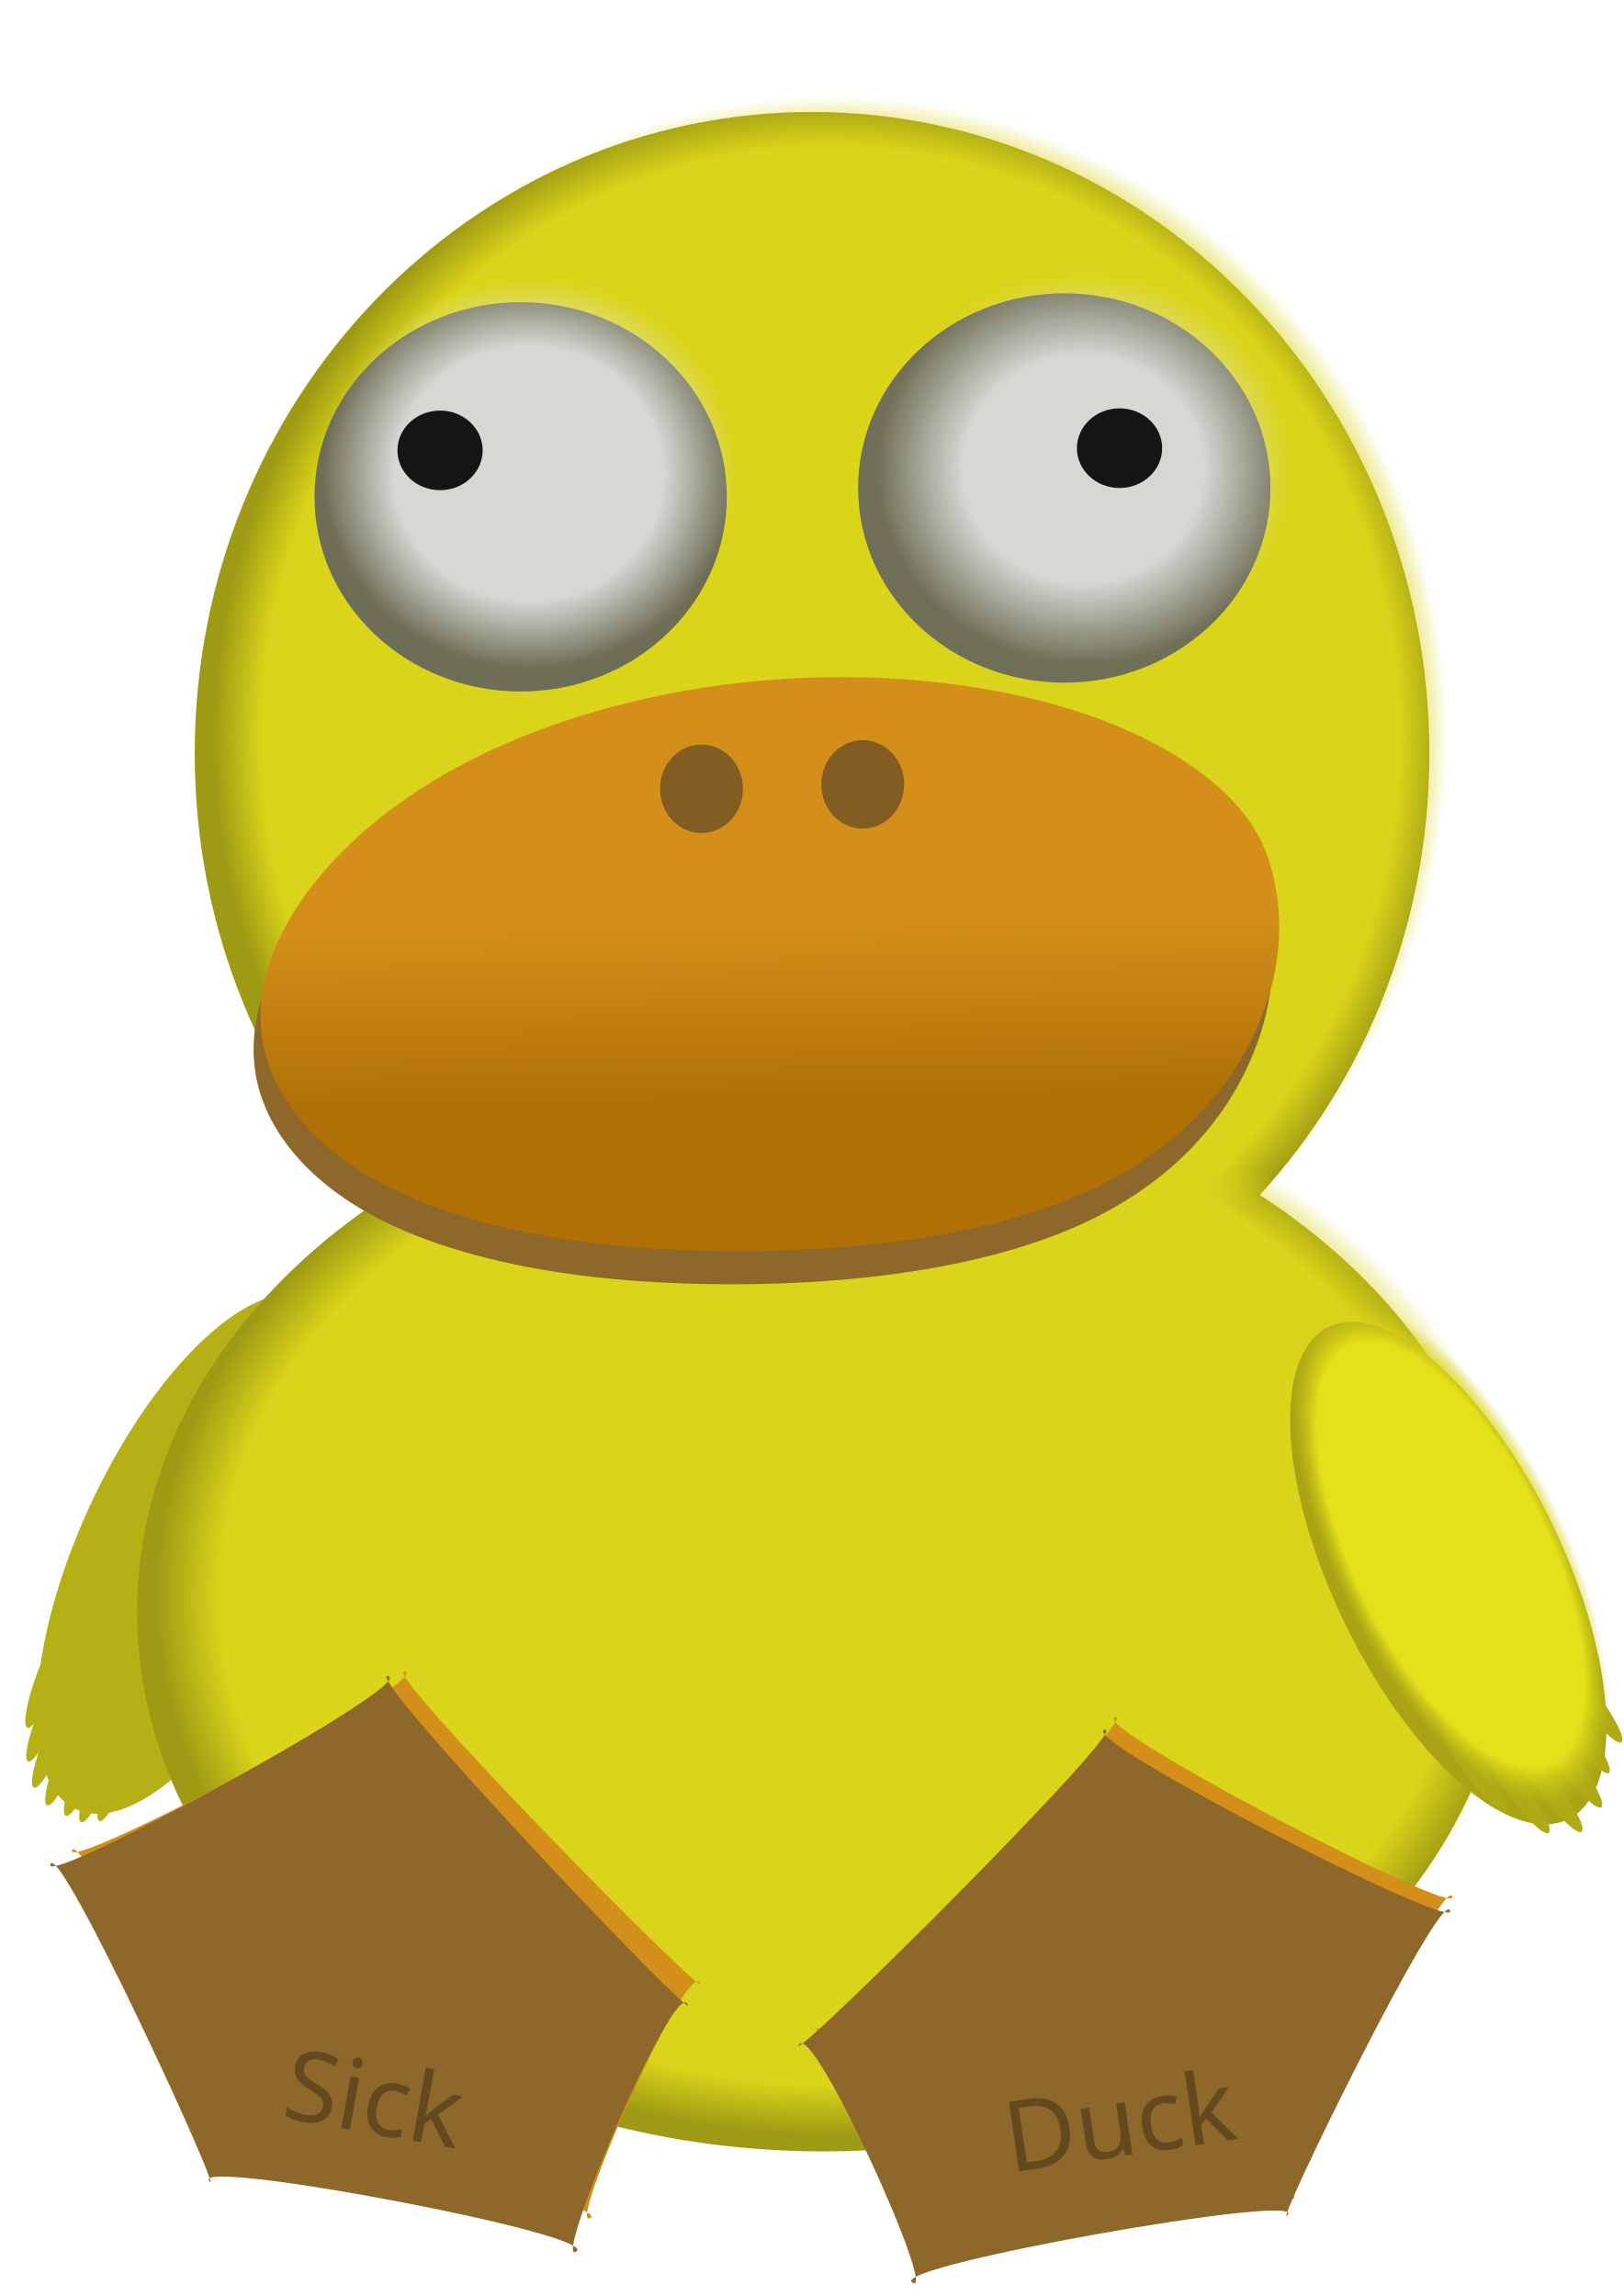
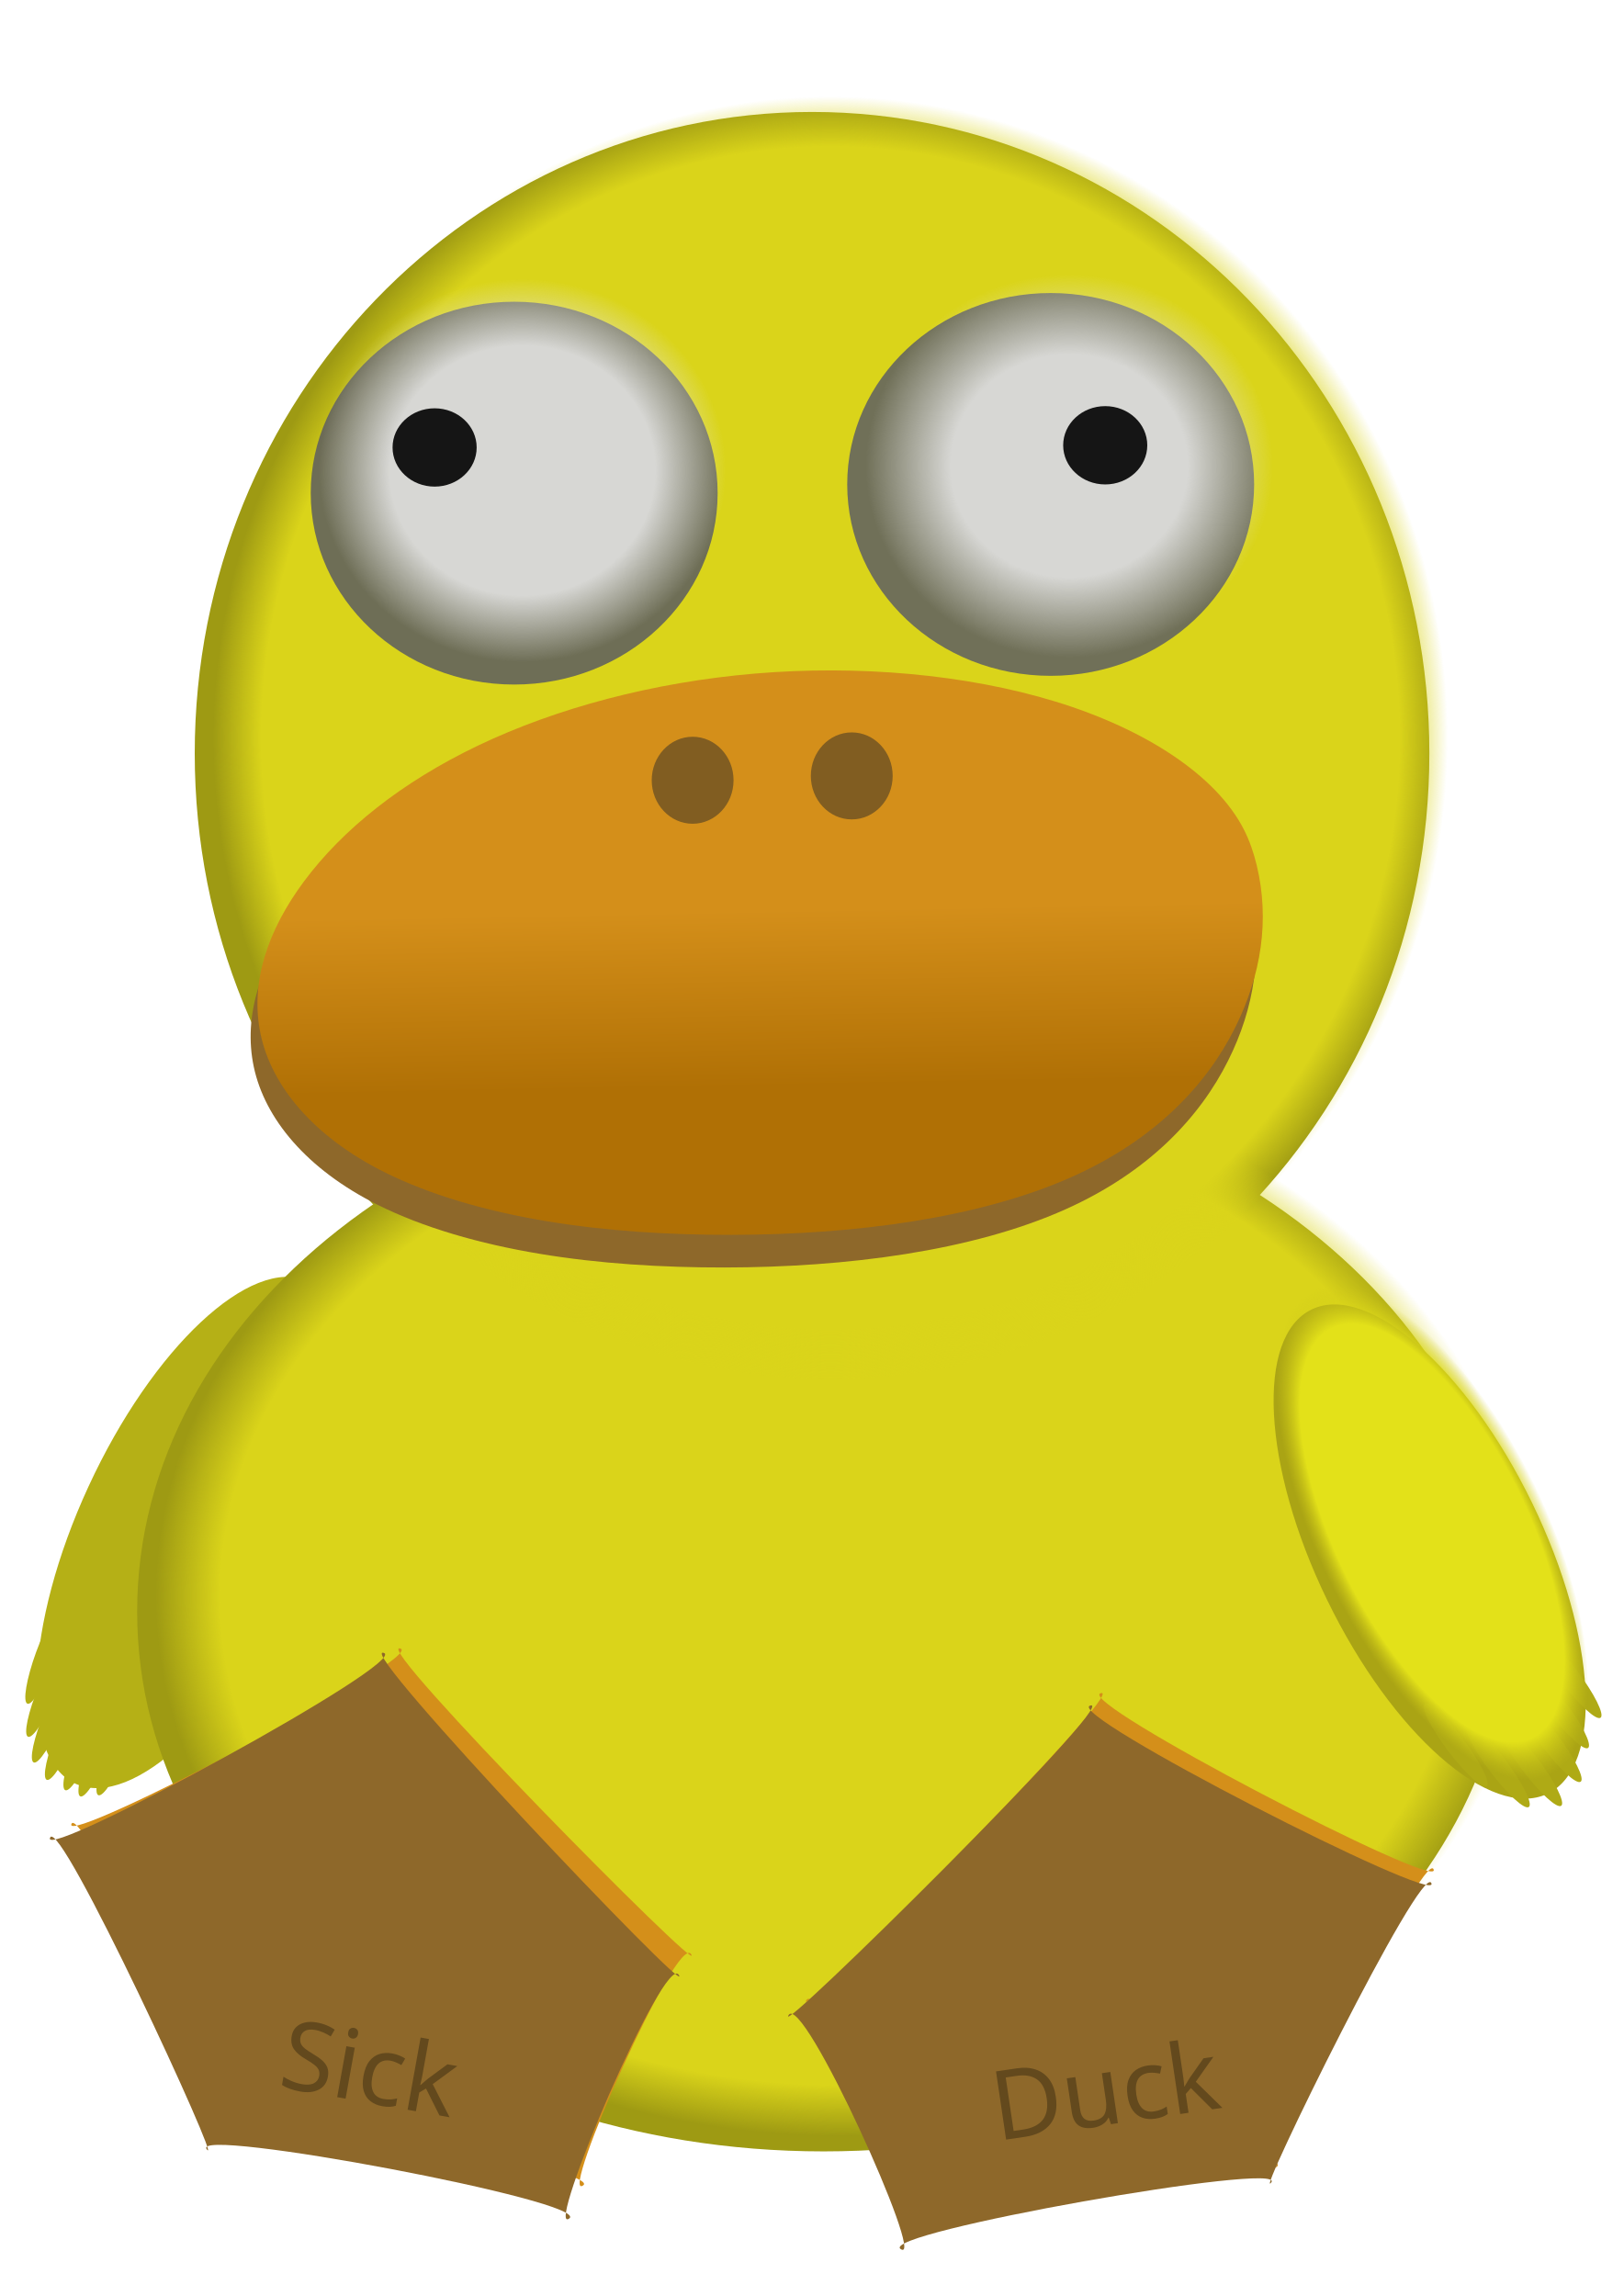
<svg xmlns="http://www.w3.org/2000/svg" xmlns:xlink="http://www.w3.org/1999/xlink" width="210mm" height="297mm" viewBox="0 0 210 297" version="1.1" id="svg1">
  <defs id="defs1">
    <linearGradient id="linearGradient37">
      <stop style="stop-color:#d48f1a;stop-opacity:1;" offset="0.421" id="stop38" />
      <stop style="stop-color:#b07005;stop-opacity:1;" offset="0.749" id="stop39" />
    </linearGradient>
    <linearGradient id="linearGradient36">
      <stop style="stop-color:#e3e119;stop-opacity:1;" offset="0.846" id="stop36" />
      <stop style="stop-color:#ccc618;stop-opacity:0;" offset="1" id="stop37" />
    </linearGradient>
    <rect x="105.287" y="953.716" width="136.975" height="80.754" id="rect36" />
    <rect x="422.17" y="992.56" width="227.951" height="68.488" id="rect35" />
    <linearGradient id="linearGradient33">
      <stop style="stop-color:#dad41a;stop-opacity:1;" offset="0.906" id="stop34" />
      <stop style="stop-color:#dad41a;stop-opacity:0;" offset="1" id="stop35" />
    </linearGradient>
    <linearGradient id="linearGradient31">
      <stop style="stop-color:#dad41a;stop-opacity:1;" offset="0.922" id="stop32" />
      <stop style="stop-color:#dad41a;stop-opacity:0;" offset="1" id="stop33" />
    </linearGradient>
    <linearGradient id="linearGradient29">
      <stop style="stop-color:#e6e6e6;stop-opacity:0.874;" offset="0.653" id="stop30" />
      <stop style="stop-color:#e6e6e6;stop-opacity:0;" offset="1" id="stop31" />
    </linearGradient>
    <linearGradient id="linearGradient28">
      <stop style="stop-color:#e6e6e6;stop-opacity:0.874;" offset="0.582" id="stop28" />
      <stop style="stop-color:#e6e6e6;stop-opacity:0;" offset="1" id="stop29" />
    </linearGradient>
-     <radialGradient xlink:href="#linearGradient28" id="radialGradient29" cx="137.647" cy="63.124" fx="137.647" fy="63.124" r="26.663" gradientTransform="matrix(1,0,0,0.94436,2.434123,1.078101)" gradientUnits="userSpaceOnUse" />
-     <radialGradient xlink:href="#linearGradient29" id="radialGradient31" cx="67.34" cy="64.269" fx="67.34" fy="64.269" r="26.663" gradientTransform="matrix(1,0,0,0.94436,1.081832,0.6008662)" gradientUnits="userSpaceOnUse" />
+     <radialGradient xlink:href="#linearGradient28" id="radialGradient29" cx="137.647" cy="63.124" fx="137.647" fy="63.124" r="26.663" gradientTransform="matrix(0.9869064,0,0,0.9286333,2.44512,1.651516)" gradientUnits="userSpaceOnUse" />
+     <radialGradient xlink:href="#linearGradient29" id="radialGradient31" cx="67.34" cy="64.269" fx="67.34" fy="64.269" r="26.663" gradientTransform="matrix(0.9869064,0,0,0.9286333,1.110536,1.182228)" gradientUnits="userSpaceOnUse" />
    <radialGradient xlink:href="#linearGradient31" id="radialGradient33" cx="112.311" cy="141.904" fx="112.311" fy="141.904" r="95.553" gradientTransform="matrix(1,0,0,1.08209,0,-11.64884)" gradientUnits="userSpaceOnUse" />
    <radialGradient xlink:href="#linearGradient33" id="radialGradient35" cx="114.094" cy="280.242" fx="114.094" fy="280.242" r="106.25" gradientTransform="matrix(1,0,0,0.8187919,0,50.7822)" gradientUnits="userSpaceOnUse" />
    <radialGradient xlink:href="#linearGradient36" id="radialGradient37" cx="193.334" cy="206.676" fx="193.334" fy="206.676" r="14.887" gradientTransform="matrix(1,0,0,2.262892,0,-261.0095)" gradientUnits="userSpaceOnUse" />
    <linearGradient xlink:href="#linearGradient37" id="linearGradient39" x1="99.871" y1="93.687" x2="105.636" y2="258.756" gradientUnits="userSpaceOnUse" />
  </defs>
  <g id="layer13">
-     <g id="g31" style="fill:#b5b016;fill-opacity:1" transform="translate(0.5409162,4.597788)">
+     <g id="g31" style="fill:#b5b016;fill-opacity:1" transform="matrix(0.9869064,0,0,0.9833466,0.5767028,5.112588)">
      <ellipse style="fill:#b5b016;fill-opacity:1;stroke-width:1.037;stroke-linecap:round" id="ellipse26" cx="88.256" cy="198.329" rx="1.248" ry="6.774" transform="rotate(22.48898)" />
      <ellipse style="fill:#b5b016;fill-opacity:1;stroke-width:1.037;stroke-linecap:round" id="ellipse24" cx="90.236" cy="201.168" rx="1.248" ry="6.774" transform="rotate(22.48898)" />
      <ellipse style="fill:#b5b016;fill-opacity:1;stroke-width:1.037;stroke-linecap:round" id="ellipse24-6" cx="92.691" cy="202.625" rx="1.248" ry="6.774" transform="rotate(22.48898)" />
      <ellipse style="fill:#b5b016;fill-opacity:1;stroke-width:1.037;stroke-linecap:round" id="ellipse24-2" cx="95.454" cy="202.958" rx="1.248" ry="6.774" transform="rotate(22.48898)" />
      <ellipse style="fill:#b5b016;fill-opacity:1;stroke-width:1.037;stroke-linecap:round" id="ellipse24-3" cx="97.585" cy="202.957" rx="1.248" ry="6.774" transform="rotate(22.48898)" />
      <ellipse style="fill:#b5b016;fill-opacity:1;stroke-width:1.037;stroke-linecap:round" id="ellipse24-0" cx="99.709" cy="201.909" rx="1.248" ry="6.774" transform="rotate(22.48898)" />
      <ellipse style="fill:#b5b016;fill-opacity:1;stroke-width:1.037;stroke-linecap:round" id="ellipse24-7" cx="77.515" cy="197.983" rx="1.248" ry="6.774" transform="rotate(19.94654)" />
      <ellipse style="fill:#b5b016;fill-opacity:1;stroke-width:1.009;stroke-linecap:round" id="ellipse10" cx="104.336" cy="169.463" rx="14.846" ry="36.404" transform="matrix(0.9136709,0.4064547,-0.4175413,0.908658,0,0)" />
    </g>
    <g id="g9" transform="matrix(0.835555,0,0,0.8025149,11.18337,-16.42021)">
      <ellipse style="opacity:1;fill:#9e9a13;fill-opacity:1;stroke-width:1.037;stroke-linecap:round" id="ellipse8" cx="114.094" cy="280.242" rx="106.25" ry="86.996" />
      <ellipse style="display:inline;opacity:1;fill:#9e9a13;fill-opacity:1;stroke-width:1.037;stroke-linecap:round" id="ellipse9" cx="112.311" cy="141.904" rx="95.553" ry="103.397" />
    </g>
    <g id="g8" transform="matrix(0.835555,0,0,0.8025149,13.56666,-18.42313)">
      <ellipse style="opacity:1;fill:url(#radialGradient35);fill-opacity:1;stroke-width:1.037;stroke-linecap:round" id="path4" cx="114.094" cy="280.242" rx="106.25" ry="86.996" />
      <ellipse style="opacity:1;fill:url(#radialGradient33);fill-opacity:1;stroke-width:1.037;stroke-linecap:round" id="path3" cx="112.311" cy="141.904" rx="95.553" ry="103.397" />
    </g>
-     <g id="g15" transform="matrix(0.90277,-0.4274204,0.4576902,0.9460368,-81.50074,88.15828)">
+     <g id="g15" transform="matrix(0.8909494,-0.4203024,0.4516974,0.9302821,-80.39073,87.28152)">
      <ellipse style="opacity:1;fill:#aaa414;fill-opacity:1;stroke-width:0.972;stroke-linecap:round" id="ellipse11" cx="191.981" cy="208.658" rx="14.887" ry="33.687" />
      <ellipse style="opacity:1;fill:#afaa15;fill-opacity:1;stroke-width:1.037;stroke-linecap:round" id="ellipse18" cx="66.342" cy="286.52" rx="1.248" ry="6.774" transform="matrix(0.9824768,-0.1910009,0.1927019,0.9322005,63.55524,-22.48228)" />
      <ellipse style="opacity:1;fill:#afaa15;fill-opacity:1;stroke-width:1.012;stroke-linecap:round" id="ellipse19" cx="135.98" cy="268.03" rx="1.249" ry="6.449" transform="matrix(0.9816222,-0.1908348,0.2024372,0.9792952,0,0)" />
      <ellipse style="opacity:1;fill:#afaa15;fill-opacity:1;stroke-width:1.012;stroke-linecap:round" id="ellipse20" cx="139.472" cy="270.334" rx="1.249" ry="6.449" transform="matrix(0.9816222,-0.1908348,0.2024372,0.9792952,0,0)" />
      <ellipse style="opacity:1;fill:#afaa15;fill-opacity:1;stroke-width:1.012;stroke-linecap:round" id="ellipse21" cx="143.417" cy="269.384" rx="1.249" ry="6.449" transform="matrix(0.9816222,-0.1908348,0.2024372,0.9792952,0,0)" />
      <ellipse style="opacity:1;fill:#afaa15;fill-opacity:1;stroke-width:1.012;stroke-linecap:round" id="ellipse22" cx="146.863" cy="266.558" rx="1.249" ry="6.449" transform="matrix(0.9816222,-0.1908348,0.2024372,0.9792952,0,0)" />
      <ellipse style="opacity:1;fill:#afaa15;fill-opacity:1;stroke-width:1.012;stroke-linecap:round" id="ellipse23" cx="150.56" cy="264.467" rx="1.249" ry="6.449" transform="matrix(0.9816222,-0.1908348,0.2024372,0.9792952,0,0)" />
      <ellipse style="opacity:1;fill:url(#radialGradient37);fill-opacity:1;stroke-width:0.972;stroke-linecap:round" id="path9" cx="193.334" cy="206.676" rx="14.887" ry="33.687" />
    </g>
  </g>
  <g id="layer1">
-     <g id="g12" transform="matrix(0.8734873,0,0,0.8067294,13.54739,43.45328)">
+     <g id="g12" transform="matrix(0.8620502,0,0,0.7932947,13.41288,43.32101)">
      <path style="opacity:1;fill:#d48f1a;fill-opacity:1;stroke-width:1.037;stroke-linecap:round" id="path11" d="m -207.806,-25.334 c -3.079,-6.304 -30.728,63.333 -25.029,59.273 5.7,-4.06 -86.571,-22.58 -82.511,-16.882 4.06,5.698 -33.662,-81.837 -35.691,-75.846 -2.028,5.991 82.584,-43.244 75.949,-45.052 -6.635,-1.809 70.361,84.81 67.282,78.506 z" transform="matrix(0.6493185,0,0,0.6356504,223.0882,280.1916)" />
      <path style="opacity:1;fill:#8e682a;fill-opacity:1;stroke-width:1.037;stroke-linecap:round" id="path12" d="m -207.806,-25.334 c -3.079,-6.304 -30.728,63.333 -25.029,59.273 5.7,-4.06 -86.571,-22.58 -82.511,-16.882 4.06,5.698 -33.662,-81.837 -35.691,-75.846 -2.028,5.991 82.584,-43.244 75.949,-45.052 -6.635,-1.809 70.361,84.81 67.282,78.506 z" transform="matrix(0.6588189,0,0,0.6696297,223.2147,284.4341)" />
    </g>
-     <g id="g16" transform="matrix(0.8649359,0,0,0.842961,28.3535,36.76381)">
+     <g id="g16" transform="matrix(0.8536108,0,0,0.8289228,28.02512,36.74294)">
      <path style="fill:#d48f1a;fill-opacity:1;stroke-width:1.037;stroke-linecap:round" id="path13" d="m -207.806,-25.334 c -3.079,-6.304 -30.728,63.333 -25.029,59.273 5.7,-4.06 -86.571,-22.58 -82.511,-16.882 4.06,5.698 -33.662,-81.837 -35.691,-75.846 -2.028,5.991 82.584,-43.244 75.949,-45.052 -6.635,-1.809 70.361,84.81 67.282,78.506 z" transform="matrix(-0.6637439,0,0,0.6108194,-48.6126,283.3172)" />
      <path style="fill:#8e682a;fill-opacity:1;stroke-width:1.037;stroke-linecap:round" id="path14" d="m -207.806,-25.334 c -3.079,-6.304 -30.728,63.333 -25.029,59.273 5.7,-4.06 -86.571,-22.58 -82.511,-16.882 4.06,5.698 -33.662,-81.837 -35.691,-75.846 -2.028,5.991 82.584,-43.244 75.949,-45.052 -6.635,-1.809 70.361,84.81 67.282,78.506 z" transform="matrix(-0.6801136,0,0,0.6158141,-54.69659,285.7631)" />
    </g>
  </g>
  <g id="layer12">
-     <path style="opacity:1;fill:#8e682a;fill-opacity:1;stroke-width:1.037;stroke-linecap:round" d="m 27.81,154.383 c -5.906,14.83 -8.924,31.006 -7.123,46.866 1.801,15.861 8.656,31.367 20.315,42.27 7.508,7.021 16.803,11.995 26.618,15.048 9.815,3.054 20.15,4.232 30.429,4.205 19.984,-0.051 40.643,-5.012 55.977,-17.827 13.745,-11.487 22.105,-28.334 26.741,-45.637 4.344,-16.216 5.727,-33.268 3.565,-49.916 -0.484,-3.724 -1.144,-7.431 -2.139,-11.053 -4.517,-16.431 -16.098,-30.634 -30.89,-39.096 C 136.512,90.781 118.726,87.976 101.895,90.641 85.064,93.307 69.237,101.299 56.51,112.632 43.784,123.965 34.115,138.551 27.81,154.383 Z" id="path2" transform="matrix(0.797678,0,0,0.4289464,16.71389,53.41628)" />
-     <path style="opacity:1;fill:url(#linearGradient39);fill-opacity:1;stroke-width:1.037;stroke-linecap:round" d="m 27.81,154.383 c -5.906,14.83 -8.924,31.006 -7.123,46.866 1.801,15.861 8.656,31.367 20.315,42.27 7.508,7.021 16.803,11.995 26.618,15.048 9.815,3.054 20.15,4.232 30.429,4.205 19.984,-0.051 40.643,-5.012 55.977,-17.827 13.745,-11.487 22.105,-28.334 26.741,-45.637 4.344,-16.216 5.727,-33.268 3.565,-49.916 -0.484,-3.724 -1.144,-7.431 -2.139,-11.053 -4.517,-16.431 -16.098,-30.634 -30.89,-39.096 C 136.512,90.781 118.726,87.976 101.895,90.641 85.064,93.307 69.237,101.299 56.51,112.632 43.784,123.965 34.115,138.551 27.81,154.383 Z" id="path7" transform="matrix(0.797678,0,0,0.4289464,17.60762,49.12432)" />
-     <ellipse style="opacity:1;fill:#735522;fill-opacity:0.855;stroke-width:0.849;stroke-linecap:round" id="path6" cx="90.726" cy="102.038" rx="5.362" ry="5.723" />
-     <ellipse style="opacity:1;fill:#735522;fill-opacity:0.855;stroke-width:0.849;stroke-linecap:round" id="ellipse6" cx="111.579" cy="101.466" rx="5.362" ry="5.723" />
+     <path style="opacity:1;fill:#8e682a;fill-opacity:1;stroke-width:1.037;stroke-linecap:round" d="m 27.81,154.383 c -5.906,14.83 -8.924,31.006 -7.123,46.866 1.801,15.861 8.656,31.367 20.315,42.27 7.508,7.021 16.803,11.995 26.618,15.048 9.815,3.054 20.15,4.232 30.429,4.205 19.984,-0.051 40.643,-5.012 55.977,-17.827 13.745,-11.487 22.105,-28.334 26.741,-45.637 4.344,-16.216 5.727,-33.268 3.565,-49.916 -0.484,-3.724 -1.144,-7.431 -2.139,-11.053 -4.517,-16.431 -16.098,-30.634 -30.89,-39.096 C 136.512,90.781 118.726,87.976 101.895,90.641 85.064,93.307 69.237,101.299 56.51,112.632 43.784,123.965 34.115,138.551 27.81,154.383 Z" id="path2" transform="matrix(0.7872335,0,0,0.4218031,16.53791,53.11809)" />
+     <path style="opacity:1;fill:url(#linearGradient39);stroke-width:1.037;stroke-linecap:round" d="m 27.81,154.383 c -5.906,14.83 -8.924,31.006 -7.123,46.866 1.801,15.861 8.656,31.367 20.315,42.27 7.508,7.021 16.803,11.995 26.618,15.048 9.815,3.054 20.15,4.232 30.429,4.205 19.984,-0.051 40.643,-5.012 55.977,-17.827 13.745,-11.487 22.105,-28.334 26.741,-45.637 4.344,-16.216 5.727,-33.268 3.565,-49.916 -0.484,-3.724 -1.144,-7.431 -2.139,-11.053 -4.517,-16.431 -16.098,-30.634 -30.89,-39.096 C 136.512,90.781 118.726,87.976 101.895,90.641 85.064,93.307 69.237,101.299 56.51,112.632 43.784,123.965 34.115,138.551 27.81,154.383 Z" id="path7" transform="matrix(0.7872335,0,0,0.4218031,17.41994,48.8976)" />
+     <ellipse style="opacity:1;fill:#735522;fill-opacity:0.855;stroke-width:0.837;stroke-linecap:round" id="path6" cx="89.581" cy="100.93" rx="5.292" ry="5.627" />
+     <ellipse style="opacity:1;fill:#735522;fill-opacity:0.855;stroke-width:0.837;stroke-linecap:round" id="ellipse6" cx="110.161" cy="100.367" rx="5.292" ry="5.627" />
  </g>
  <g id="layer11">
-     <ellipse style="opacity:1;fill:#616161;fill-opacity:0.874;stroke-width:0.849;stroke-linecap:round" id="ellipse28" cx="137.647" cy="63.124" rx="26.663" ry="25.18" />
-     <ellipse style="opacity:1;fill:url(#radialGradient29);stroke-width:0.849;stroke-linecap:round" id="ellipse1" cx="140.081" cy="60.69" rx="26.663" ry="25.18" />
-     <ellipse style="opacity:1;fill:#5f5f5f;fill-opacity:0.874;stroke-width:0.849;stroke-linecap:round" id="ellipse27" cx="67.34" cy="64.269" rx="26.663" ry="25.18" />
-     <ellipse style="opacity:1;fill:url(#radialGradient31);stroke-width:0.849;stroke-linecap:round" id="path1" cx="68.421" cy="61.294" rx="26.663" ry="25.18" />
-     <ellipse style="opacity:1;fill:#151515;fill-opacity:1;stroke-width:0.849;stroke-linecap:round" id="path5" cx="56.913" cy="58.26" rx="5.511" ry="5.15" />
-     <ellipse style="opacity:1;fill:#151515;fill-opacity:1;stroke-width:0.849;stroke-linecap:round" id="ellipse5" cx="144.796" cy="57.974" rx="5.511" ry="5.15" />
+     <ellipse style="opacity:1;fill:#616161;fill-opacity:0.874;stroke-width:0.837;stroke-linecap:round" id="ellipse28" cx="135.887" cy="62.664" rx="26.314" ry="24.76" />
+     <ellipse style="opacity:1;fill:url(#radialGradient29);stroke-width:0.837;stroke-linecap:round" id="ellipse1" cx="138.289" cy="60.271" rx="26.314" ry="24.76" />
+     <ellipse style="opacity:1;fill:#5f5f5f;fill-opacity:0.874;stroke-width:0.837;stroke-linecap:round" id="ellipse27" cx="66.501" cy="63.79" rx="26.314" ry="24.76" />
+     <ellipse style="opacity:1;fill:url(#radialGradient31);stroke-width:0.837;stroke-linecap:round" id="path1" cx="67.568" cy="60.864" rx="26.314" ry="24.76" />
+     <ellipse style="opacity:1;fill:#151515;fill-opacity:1;stroke-width:0.837;stroke-linecap:round" id="path5" cx="56.21" cy="57.881" rx="5.439" ry="5.065" />
+     <ellipse style="opacity:1;fill:#151515;fill-opacity:1;stroke-width:0.837;stroke-linecap:round" id="ellipse5" cx="142.943" cy="57.6" rx="5.439" ry="5.065" />
  </g>
-   <text xml:space="preserve" id="text35" style="font-style:normal;font-variant:normal;font-weight:normal;font-stretch:normal;font-size:48px;line-height:0;font-family:'Eras Demi ITC';-inkscape-font-specification:'Eras Demi ITC';writing-mode:lr-tb;direction:ltr;white-space:pre;shape-inside:url(#rect35);opacity:1;fill:#63491d;fill-opacity:1;stroke-width:3.919;stroke-linecap:round" transform="matrix(0.2617541,-0.03858953,0.03858953,0.2617541,-18.66974,34.46045)">
+   <text xml:space="preserve" id="text35" style="font-style:normal;font-variant:normal;font-weight:normal;font-stretch:normal;font-size:48px;line-height:0;font-family:'Eras Demi ITC';-inkscape-font-specification:'Eras Demi ITC';writing-mode:lr-tb;direction:ltr;white-space:pre;shape-inside:url(#rect35);display:inline;opacity:1;fill:#63491d;fill-opacity:1;stroke-width:3.919;stroke-linecap:round" transform="matrix(0.2583267,-0.03794689,0.03808425,0.257395,-18.38242,34.47794)">
    <tspan x="422.17" y="1004.237" id="tspan1">Duck</tspan>
  </text>
-   <text xml:space="preserve" transform="matrix(0.2604137,0.04678733,-0.04678733,0.2604137,53.973,17.51889)" id="text36" style="font-style:normal;font-variant:normal;font-weight:normal;font-stretch:normal;font-size:48px;line-height:0;font-family:'Eras Demi ITC';-inkscape-font-specification:'Eras Demi ITC';writing-mode:lr-tb;direction:ltr;white-space:pre;shape-inside:url(#rect36);opacity:1;fill:#63491d;fill-opacity:1;stroke-width:3.919;stroke-linecap:round">
+   <text xml:space="preserve" transform="matrix(0.2570039,0.04600816,-0.04617471,0.2560769,53.30917,17.81851)" id="text36" style="font-style:normal;font-variant:normal;font-weight:normal;font-stretch:normal;font-size:48px;line-height:0;font-family:'Eras Demi ITC';-inkscape-font-specification:'Eras Demi ITC';writing-mode:lr-tb;direction:ltr;white-space:pre;shape-inside:url(#rect36);display:inline;opacity:1;fill:#63491d;fill-opacity:1;stroke-width:3.919;stroke-linecap:round">
    <tspan x="105.287" y="965.393" id="tspan2">Sick</tspan>
  </text>
</svg>
